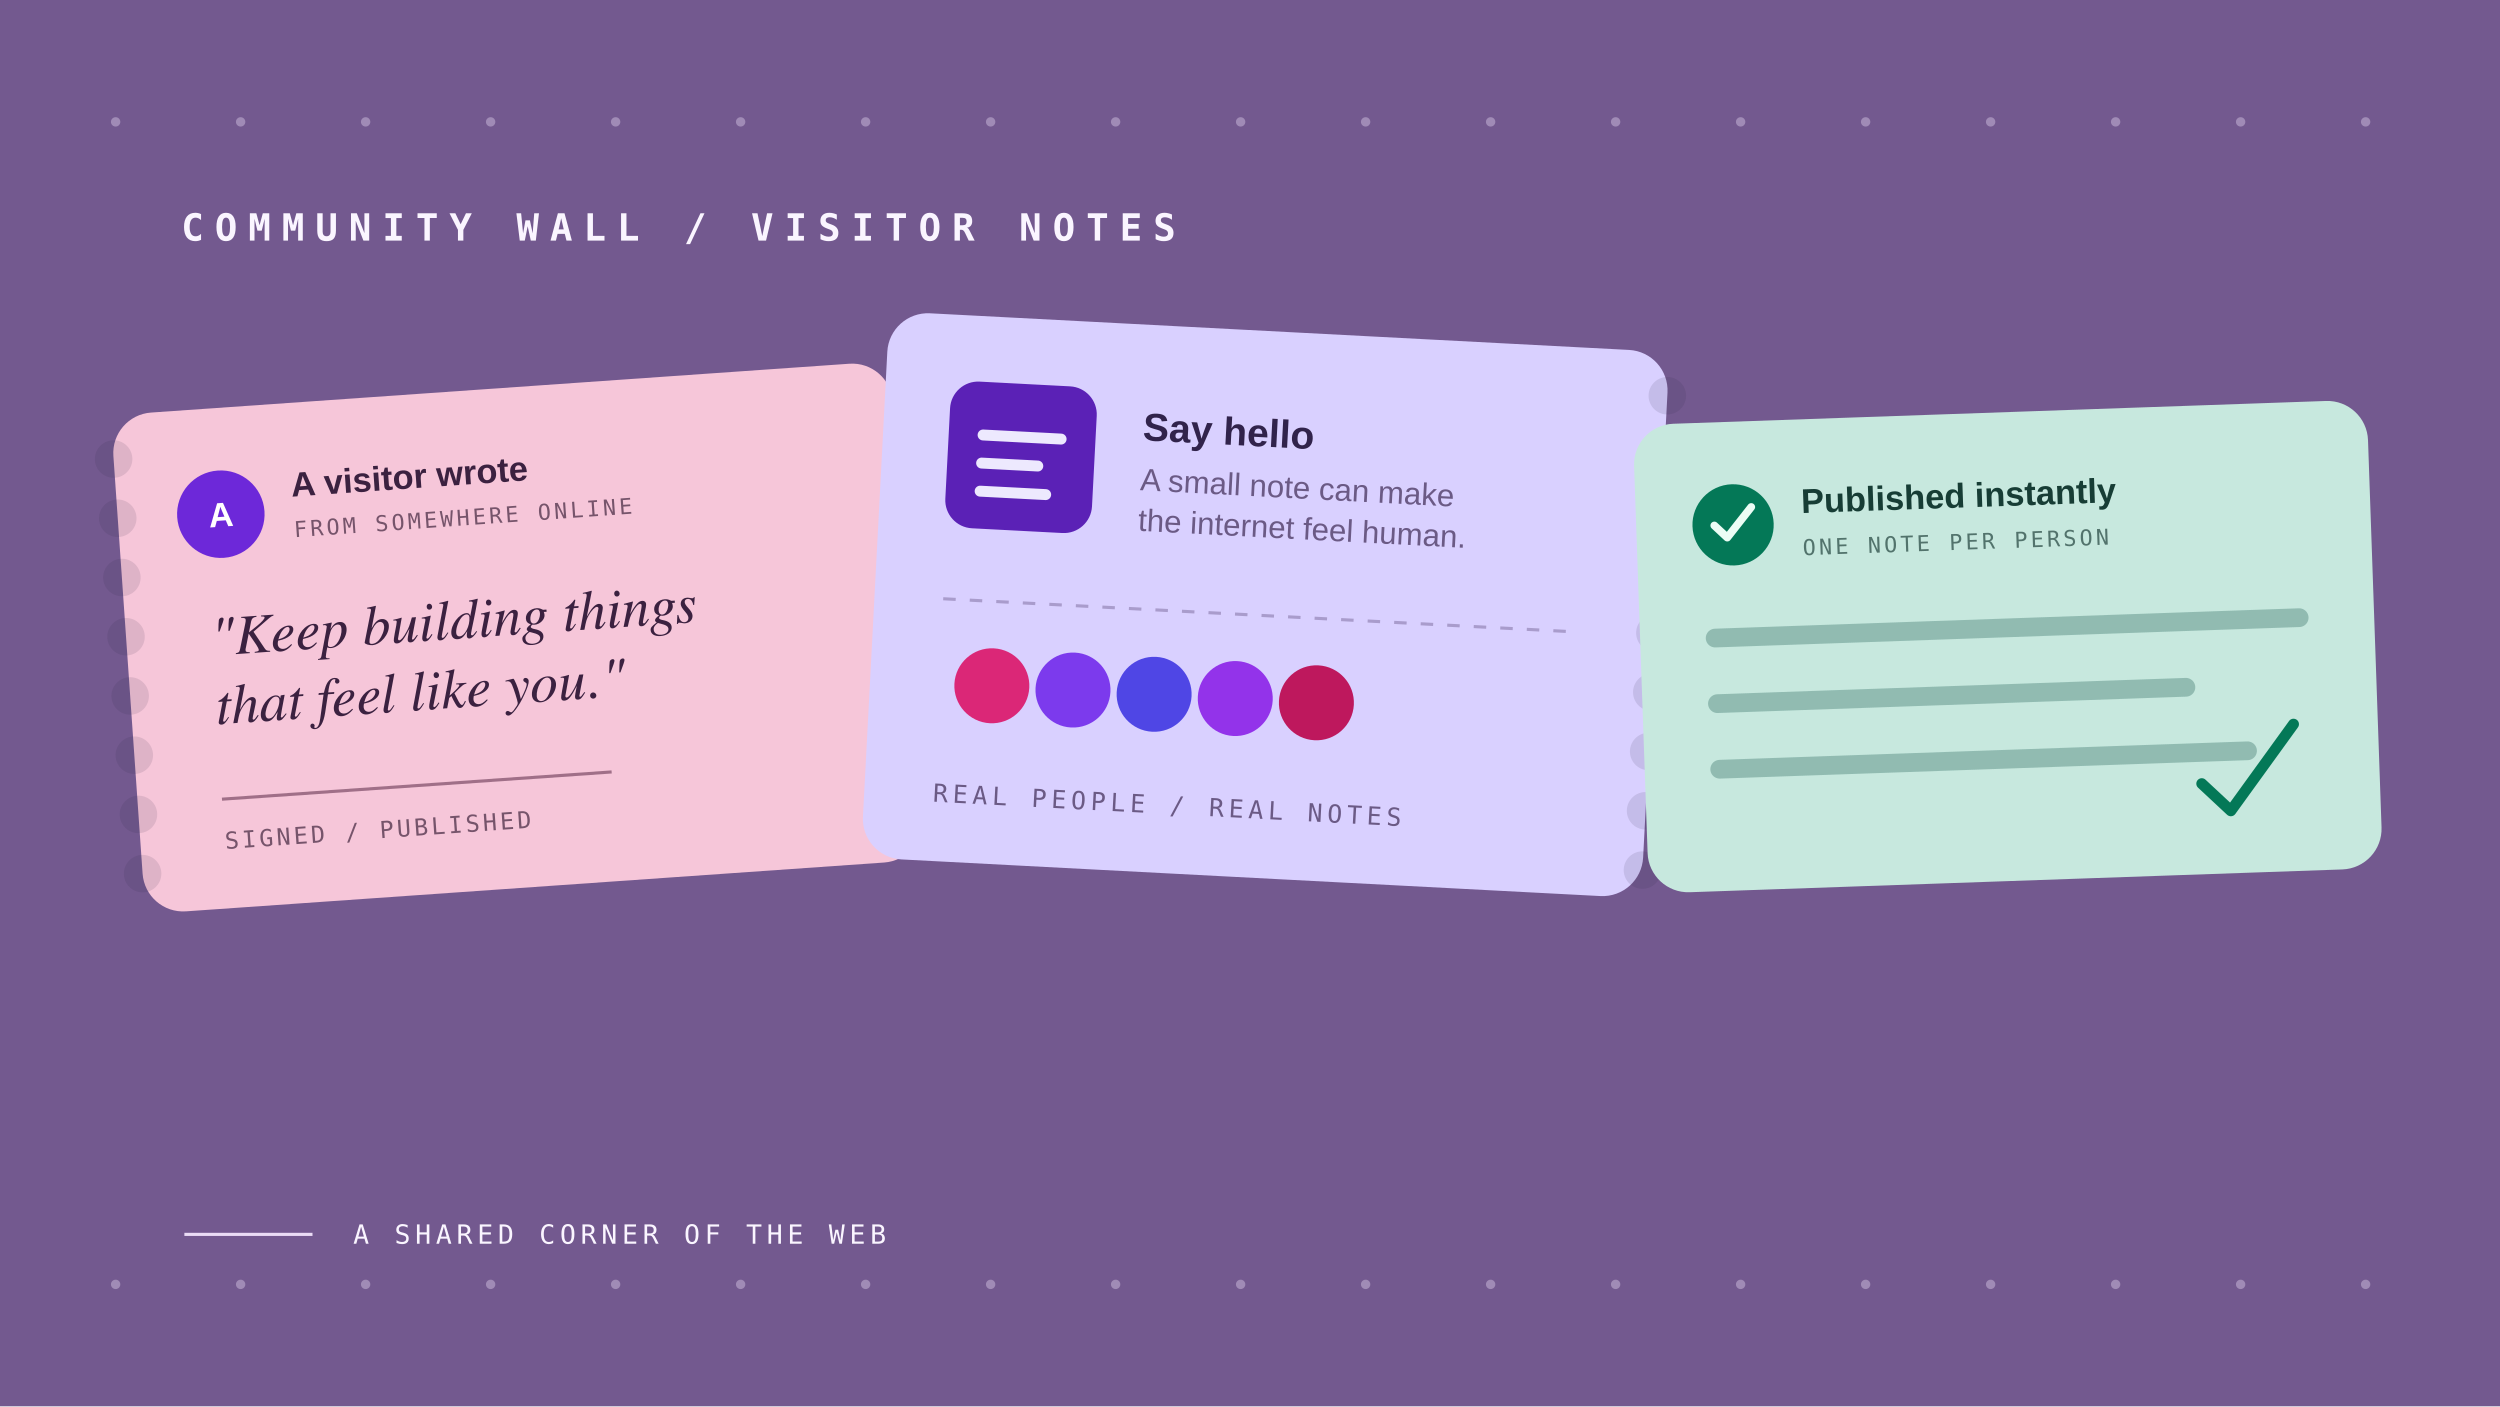
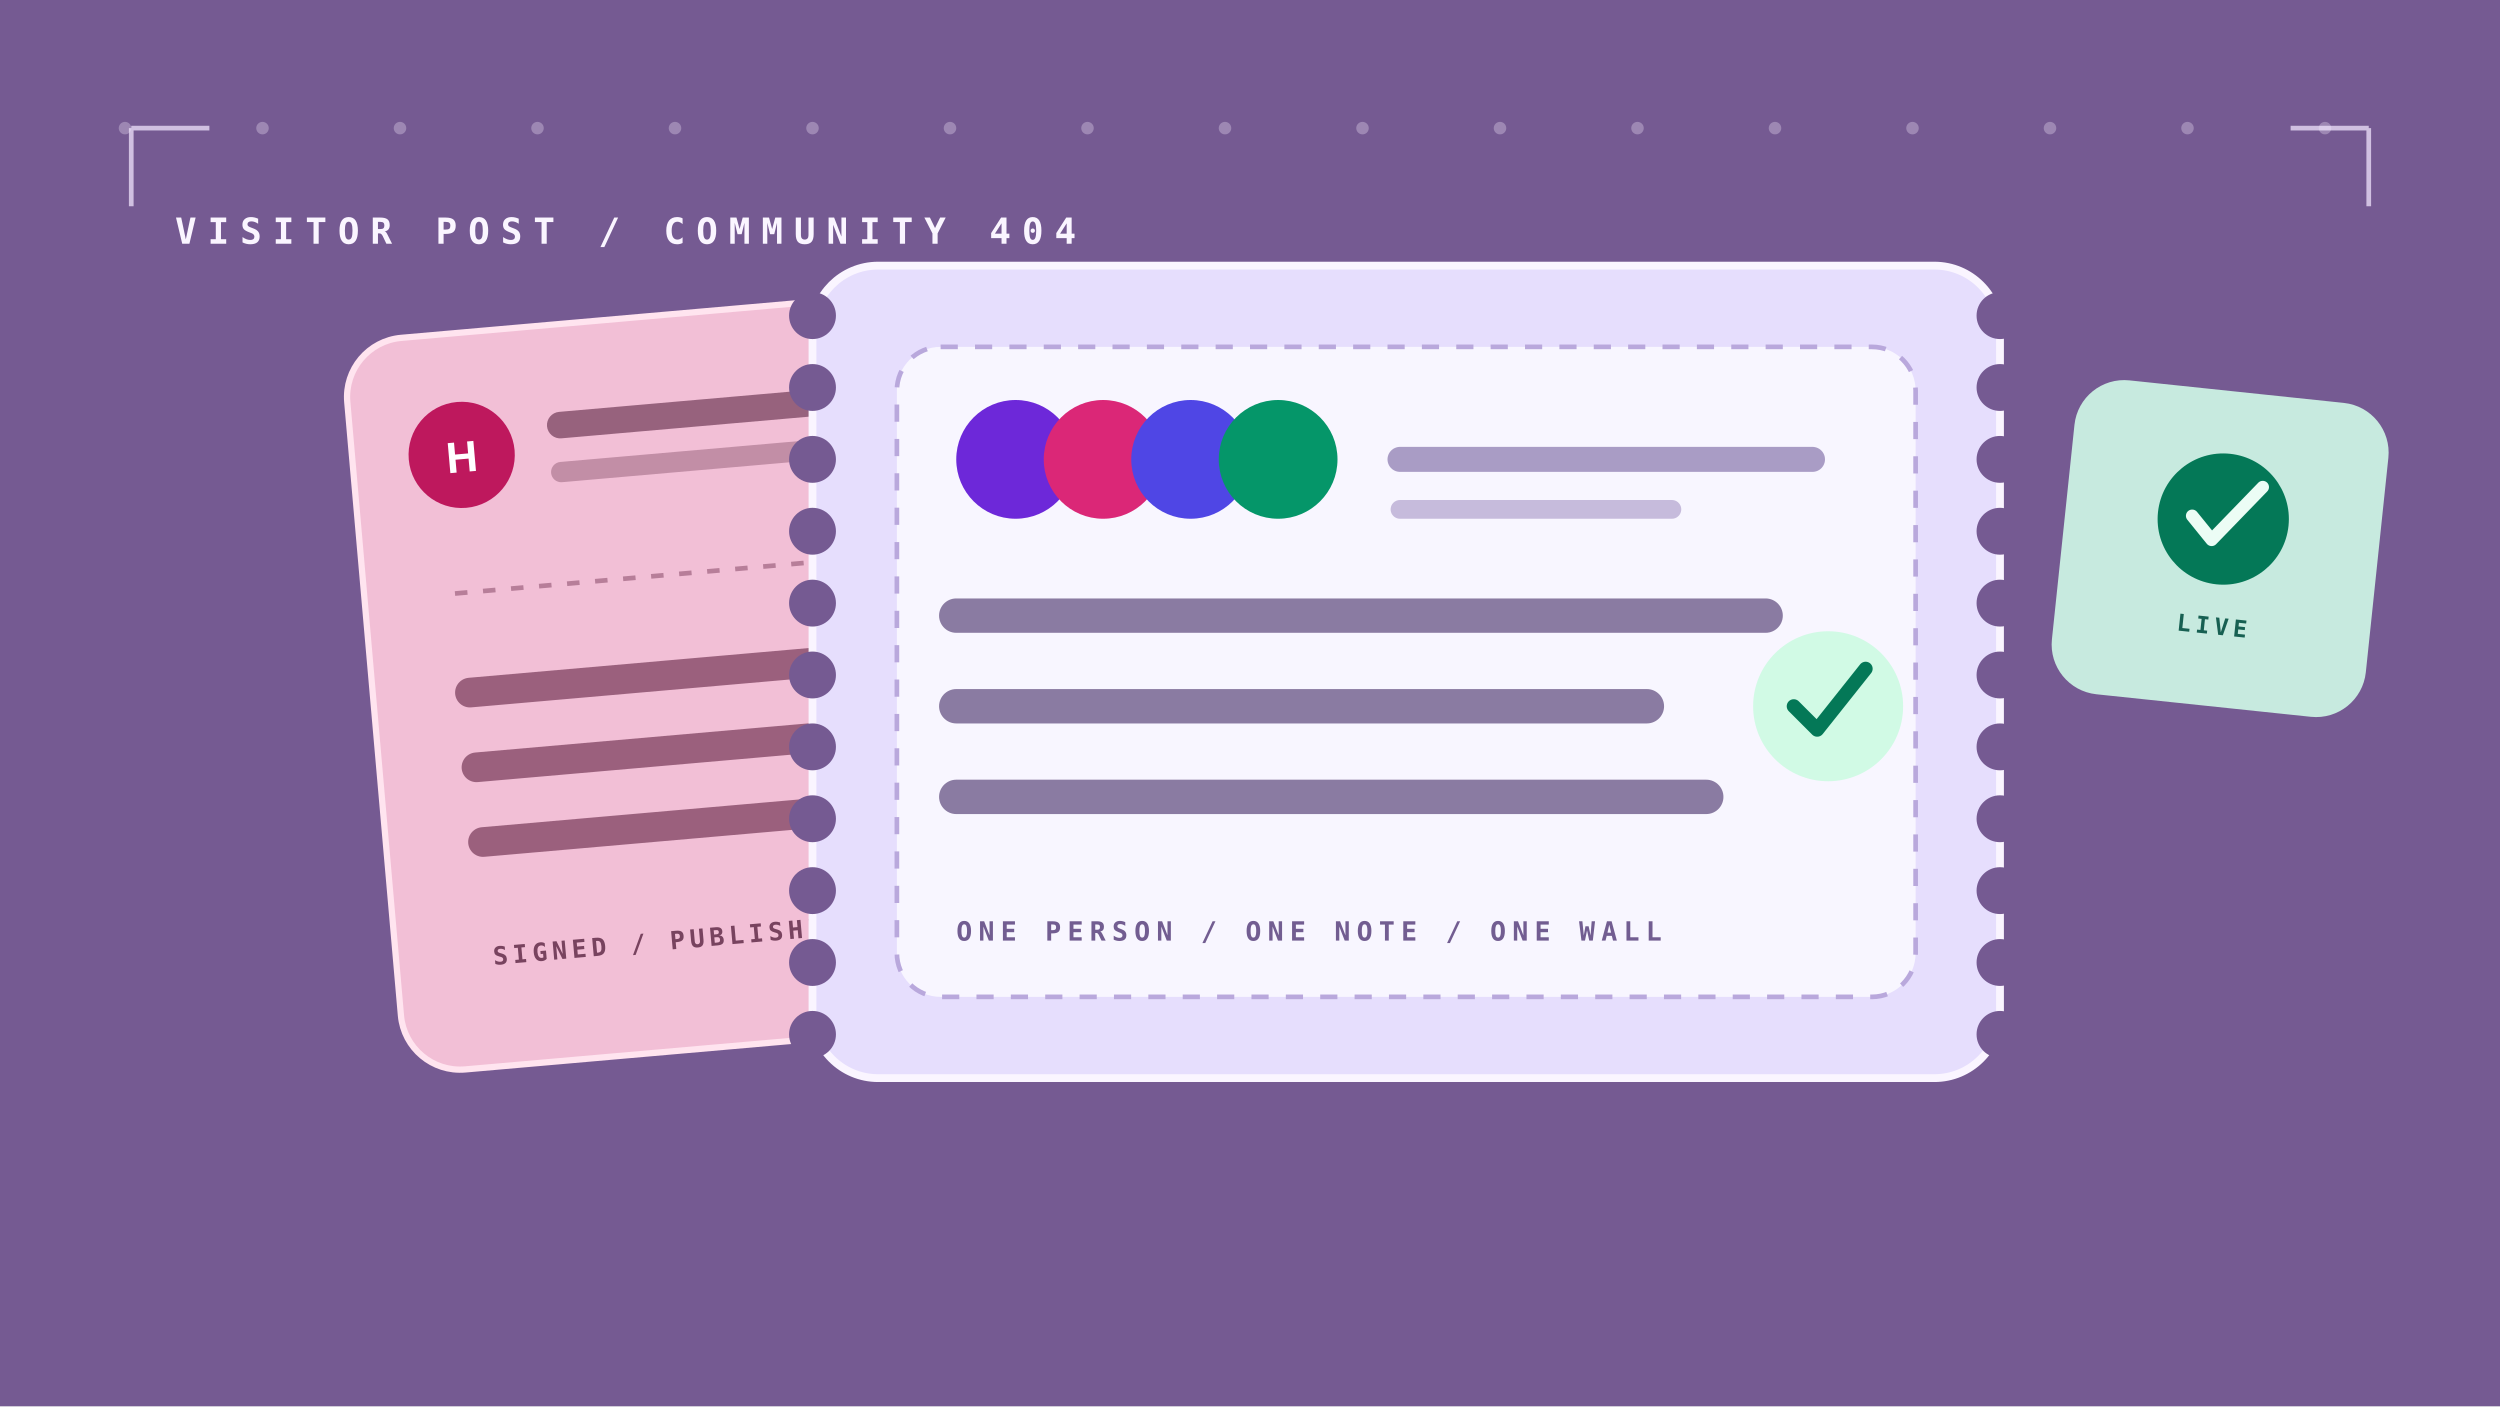
<svg xmlns="http://www.w3.org/2000/svg" width="1600" height="900" viewBox="0 0 1600 900" role="img" aria-labelledby="title desc">
-   <rect width="1600" height="900" fill="#73598f" />
-   <g fill="#eadcf5" opacity="0.38">
-     <circle cx="74" cy="78" r="3" />
-     <circle cx="154" cy="78" r="3" />
-     <circle cx="234" cy="78" r="3" />
-     <circle cx="314" cy="78" r="3" />
-     <circle cx="394" cy="78" r="3" />
-     <circle cx="474" cy="78" r="3" />
-     <circle cx="554" cy="78" r="3" />
-     <circle cx="634" cy="78" r="3" />
-     <circle cx="714" cy="78" r="3" />
-     <circle cx="794" cy="78" r="3" />
-     <circle cx="874" cy="78" r="3" />
-     <circle cx="954" cy="78" r="3" />
-     <circle cx="1034" cy="78" r="3" />
-     <circle cx="1114" cy="78" r="3" />
-     <circle cx="1194" cy="78" r="3" />
-     <circle cx="1274" cy="78" r="3" />
-     <circle cx="1354" cy="78" r="3" />
-     <circle cx="1434" cy="78" r="3" />
-     <circle cx="1514" cy="78" r="3" />
-     <circle cx="74" cy="822" r="3" />
-     <circle cx="154" cy="822" r="3" />
-     <circle cx="234" cy="822" r="3" />
-     <circle cx="314" cy="822" r="3" />
-     <circle cx="394" cy="822" r="3" />
-     <circle cx="474" cy="822" r="3" />
-     <circle cx="554" cy="822" r="3" />
-     <circle cx="634" cy="822" r="3" />
-     <circle cx="714" cy="822" r="3" />
-     <circle cx="794" cy="822" r="3" />
-     <circle cx="874" cy="822" r="3" />
-     <circle cx="954" cy="822" r="3" />
-     <circle cx="1034" cy="822" r="3" />
-     <circle cx="1114" cy="822" r="3" />
-     <circle cx="1194" cy="822" r="3" />
-     <circle cx="1274" cy="822" r="3" />
-     <circle cx="1354" cy="822" r="3" />
-     <circle cx="1434" cy="822" r="3" />
-     <circle cx="1514" cy="822" r="3" />
+   <rect width="1600" height="900" fill="#755a92" />
+   <g fill="#eadff4" opacity="0.34">
+     <circle cx="80" cy="82" r="4" />
+     <circle cx="168" cy="82" r="4" />
+     <circle cx="256" cy="82" r="4" />
+     <circle cx="344" cy="82" r="4" />
+     <circle cx="432" cy="82" r="4" />
+     <circle cx="520" cy="82" r="4" />
+     <circle cx="608" cy="82" r="4" />
+     <circle cx="696" cy="82" r="4" />
+     <circle cx="784" cy="82" r="4" />
+     <circle cx="872" cy="82" r="4" />
+     <circle cx="960" cy="82" r="4" />
+     <circle cx="1048" cy="82" r="4" />
+     <circle cx="1136" cy="82" r="4" />
+     <circle cx="1224" cy="82" r="4" />
+     <circle cx="1312" cy="82" r="4" />
+     <circle cx="1400" cy="82" r="4" />
+     <circle cx="1488" cy="82" r="4" />
  </g>
-   <text x="116" y="154" fill="#faf5ff" font-family="ui-monospace, SFMono-Regular, Menlo, monospace" font-size="24" font-weight="700" letter-spacing="7">COMMUNITY WALL / VISITOR NOTES</text>
-   <g transform="translate(82 248) rotate(-4 250 170)">
-     <rect x="0" y="0" width="500" height="320" rx="26" fill="#f6c6d9" />
-     <g fill="#2b2140" opacity="0.12">
-       <circle cx="0" cy="28" r="12" />
-       <circle cx="0" cy="66" r="12" />
-       <circle cx="0" cy="104" r="12" />
-       <circle cx="0" cy="142" r="12" />
-       <circle cx="0" cy="180" r="12" />
-       <circle cx="0" cy="218" r="12" />
-       <circle cx="0" cy="256" r="12" />
-       <circle cx="0" cy="294" r="12" />
+   <g fill="none" stroke="#f3e8ff" stroke-width="3" opacity="0.72">
+     <path d="M84 82h50M84 82v50M1516 82h-50M1516 82v50" />
+   </g>
+   <text x="112" y="156" fill="#faf5ff" font-family="ui-monospace, SFMono-Regular, Menlo, monospace" font-size="23" font-weight="700" letter-spacing="7">VISITOR POST / COMMUNITY 404</text>
+   <g transform="translate(238 196) rotate(-5 260 230)">
+     <rect width="530" height="470" rx="38" fill="#f2bfd6" stroke="#ffe4ef" stroke-width="4" />
+     <circle cx="70" cy="78" r="34" fill="#be185d" />
+     <text x="70" y="89" text-anchor="middle" fill="#ffffff" font-family="Arial, Helvetica, sans-serif" font-size="28" font-weight="700">H</text>
+     <rect x="126" y="56" width="254" height="17" rx="8.5" fill="#78435f" opacity="0.75" />
+     <rect x="126" y="88" width="176" height="13" rx="6.5" fill="#9f6a83" opacity="0.58" />
+     <path d="M58 166h414" stroke="#b77e99" stroke-width="3" stroke-dasharray="8 10" />
+     <path d="M62 230h344M62 278h390M62 326h280" stroke="#7c405e" stroke-width="19" stroke-linecap="round" opacity="0.74" />
+     <text x="62" y="405" fill="#78435f" font-family="ui-monospace, SFMono-Regular, Menlo, monospace" font-size="16" font-weight="700" letter-spacing="3">SIGNED / PUBLISHED</text>
+   </g>
+   <g transform="translate(520 170)">
+     <rect width="760" height="520" rx="42" fill="#e6defd" stroke="#faf5ff" stroke-width="5" />
+     <g fill="#755a92">
+       <circle cx="0" cy="32" r="15" />
+       <circle cx="0" cy="78" r="15" />
+       <circle cx="0" cy="124" r="15" />
+       <circle cx="0" cy="170" r="15" />
+       <circle cx="0" cy="216" r="15" />
+       <circle cx="0" cy="262" r="15" />
+       <circle cx="0" cy="308" r="15" />
+       <circle cx="0" cy="354" r="15" />
+       <circle cx="0" cy="400" r="15" />
+       <circle cx="0" cy="446" r="15" />
+       <circle cx="0" cy="492" r="15" />
+       <circle cx="760" cy="32" r="15" />
+       <circle cx="760" cy="78" r="15" />
+       <circle cx="760" cy="124" r="15" />
+       <circle cx="760" cy="170" r="15" />
+       <circle cx="760" cy="216" r="15" />
+       <circle cx="760" cy="262" r="15" />
+       <circle cx="760" cy="308" r="15" />
+       <circle cx="760" cy="354" r="15" />
+       <circle cx="760" cy="400" r="15" />
+       <circle cx="760" cy="446" r="15" />
+       <circle cx="760" cy="492" r="15" />
    </g>
-     <circle cx="66" cy="68" r="28" fill="#6d28d9" />
-     <text x="66" y="76" text-anchor="middle" fill="#ffffff" font-family="Arial, Helvetica, sans-serif" font-size="22" font-weight="700">A</text>
-     <text x="112" y="60" fill="#3b2140" font-family="Arial, Helvetica, sans-serif" font-size="22" font-weight="700">A visitor wrote</text>
-     <text x="112" y="86" fill="#76546b" font-family="ui-monospace, SFMono-Regular, Menlo, monospace" font-size="14" letter-spacing="2">FROM SOMEWHERE ONLINE</text>
-     <text x="54" y="158" fill="#3b2140" font-family="Georgia, Times, serif" font-size="36" font-style="italic">"Keep building things</text>
-     <text x="54" y="202" fill="#3b2140" font-family="Georgia, Times, serif" font-size="36" font-style="italic">that feel like you."</text>
-     <path d="M54 250h250" stroke="#a06f88" stroke-width="2" />
-     <text x="54" y="282" fill="#76546b" font-family="ui-monospace, SFMono-Regular, Menlo, monospace" font-size="15" letter-spacing="2">SIGNED / PUBLISHED</text>
+     <rect x="54" y="52" width="652" height="416" rx="28" fill="#f8f6ff" stroke="#b9a8dc" stroke-width="3" stroke-dasharray="11 11" />
+     <g transform="translate(92 86)">
+       <circle cx="38" cy="38" r="38" fill="#6d28d9" />
+       <circle cx="94" cy="38" r="38" fill="#db2777" />
+       <circle cx="150" cy="38" r="38" fill="#4f46e5" />
+       <circle cx="206" cy="38" r="38" fill="#059669" />
+       <path d="M284 38h264" stroke="#8876ad" stroke-width="16" stroke-linecap="round" opacity="0.7" />
+       <path d="M284 70h174" stroke="#aa9ac8" stroke-width="12" stroke-linecap="round" opacity="0.64" />
+     </g>
+     <g transform="translate(92 224)">
+       <path d="M0 0h518M0 58h442M0 116h480" stroke="#604c7e" stroke-width="22" stroke-linecap="round" opacity="0.72" />
+       <circle cx="558" cy="58" r="48" fill="#d1fae5" />
+       <path d="M536 58l15 15 31-39" fill="none" stroke="#047857" stroke-width="9" stroke-linecap="round" stroke-linejoin="round" />
+     </g>
+     <text x="92" y="432" fill="#725d91" font-family="ui-monospace, SFMono-Regular, Menlo, monospace" font-size="17" font-weight="700" letter-spacing="4">ONE PERSON / ONE NOTE / ONE WALL</text>
  </g>
-   <g transform="translate(560 212) rotate(3 250 170)">
-     <rect x="0" y="0" width="500" height="350" rx="26" fill="#d9d0ff" />
-     <g fill="#2b2140" opacity="0.12">
-       <circle cx="500" cy="28" r="12" />
-       <circle cx="500" cy="66" r="12" />
-       <circle cx="500" cy="104" r="12" />
-       <circle cx="500" cy="142" r="12" />
-       <circle cx="500" cy="180" r="12" />
-       <circle cx="500" cy="218" r="12" />
-       <circle cx="500" cy="256" r="12" />
-       <circle cx="500" cy="294" r="12" />
-       <circle cx="500" cy="332" r="12" />
-     </g>
-     <rect x="42" y="42" width="94" height="94" rx="18" fill="#5b21b6" />
-     <path d="M64 76h50M64 94h36M64 112h42" stroke="#ede9fe" stroke-width="7" stroke-linecap="round" />
-     <text x="166" y="74" fill="#31234b" font-family="Arial, Helvetica, sans-serif" font-size="25" font-weight="700">Say hello</text>
-     <text x="166" y="106" fill="#6b5a85" font-family="Arial, Helvetica, sans-serif" font-size="20">A small note can make</text>
-     <text x="166" y="132" fill="#6b5a85" font-family="Arial, Helvetica, sans-serif" font-size="20">the internet feel human.</text>
-     <path d="M44 182h408" stroke="#a99ccc" stroke-width="2" stroke-dasharray="8 9" />
-     <circle cx="78" cy="236" r="24" fill="#db2777" />
-     <circle cx="130" cy="236" r="24" fill="#7c3aed" />
-     <circle cx="182" cy="236" r="24" fill="#4f46e5" />
-     <circle cx="234" cy="236" r="24" fill="#9333ea" />
-     <circle cx="286" cy="236" r="24" fill="#be185d" />
-     <text x="44" y="312" fill="#6b5a85" font-family="ui-monospace, SFMono-Regular, Menlo, monospace" font-size="16" letter-spacing="3">REAL PEOPLE / REAL NOTES</text>
-   </g>
-   <g transform="translate(1050 264) rotate(-2 230 150)">
-     <rect x="0" y="0" width="470" height="300" rx="26" fill="#c7e8de" />
-     <circle cx="62" cy="66" r="26" fill="#047857" />
-     <path d="M50 66l8 8 16-19" fill="none" stroke="#ecfdf5" stroke-width="5" stroke-linecap="round" stroke-linejoin="round" />
-     <text x="106" y="60" fill="#173d35" font-family="Arial, Helvetica, sans-serif" font-size="22" font-weight="700">Published instantly</text>
-     <text x="106" y="87" fill="#52736c" font-family="ui-monospace, SFMono-Regular, Menlo, monospace" font-size="14" letter-spacing="2">ONE NOTE PER PERSON</text>
-     <path d="M48 138h374M48 180h300M48 222h338" stroke="#6fa096" stroke-width="12" stroke-linecap="round" opacity="0.62" />
-     <path d="M356 242l18 18 42-54" fill="none" stroke="#047857" stroke-width="7" stroke-linecap="round" stroke-linejoin="round" />
-   </g>
-   <g transform="translate(118 790)">
-     <path d="M0 0h82" stroke="#eadcf5" stroke-width="2" />
-     <text x="108" y="6" fill="#faf5ff" font-family="ui-monospace, SFMono-Regular, Menlo, monospace" font-size="17" letter-spacing="3">A SHARED CORNER OF THE WEB</text>
+   <g transform="translate(1320 250) rotate(6 100 100)">
+     <rect width="202" height="202" rx="32" fill="#c7eadf" />
+     <circle cx="101" cy="82" r="42" fill="#047857" />
+     <path d="M81 82l14 14 29-37" fill="none" stroke="#ecfdf5" stroke-width="8" stroke-linecap="round" stroke-linejoin="round" />
+     <text x="101" y="156" text-anchor="middle" fill="#176052" font-family="ui-monospace, SFMono-Regular, Menlo, monospace" font-size="15" font-weight="700" letter-spacing="3">LIVE</text>
  </g>
</svg>
